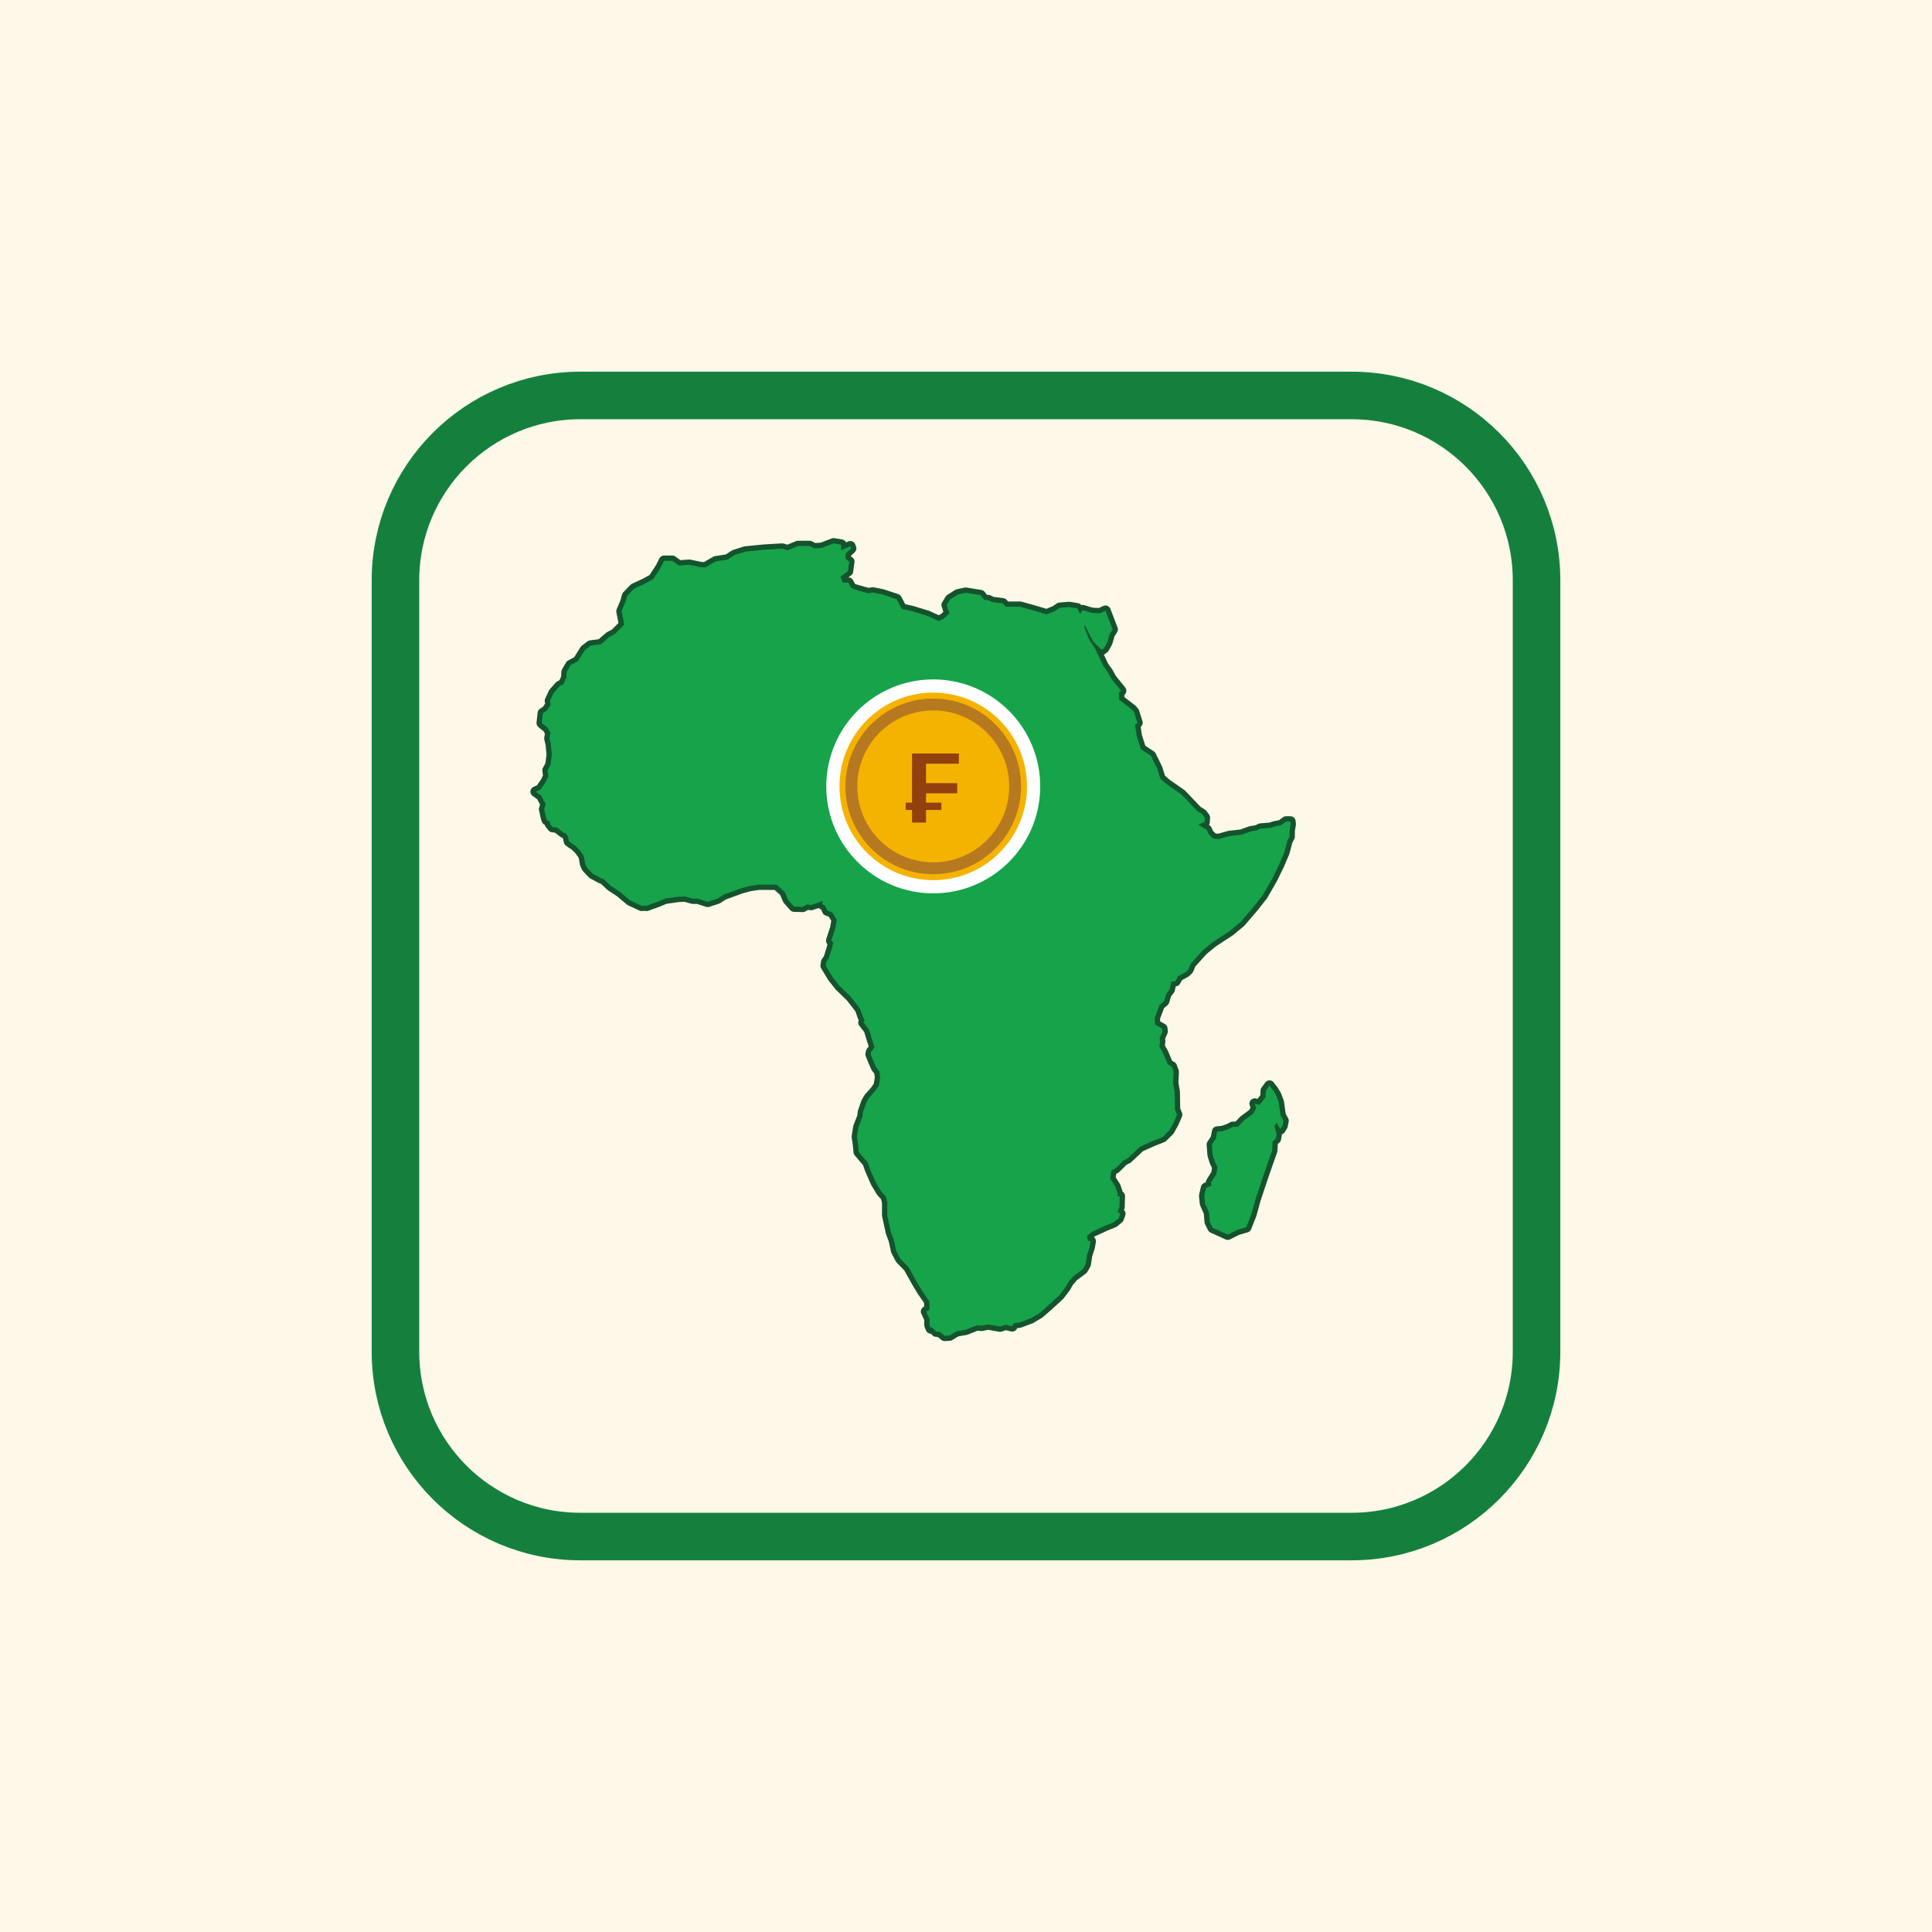
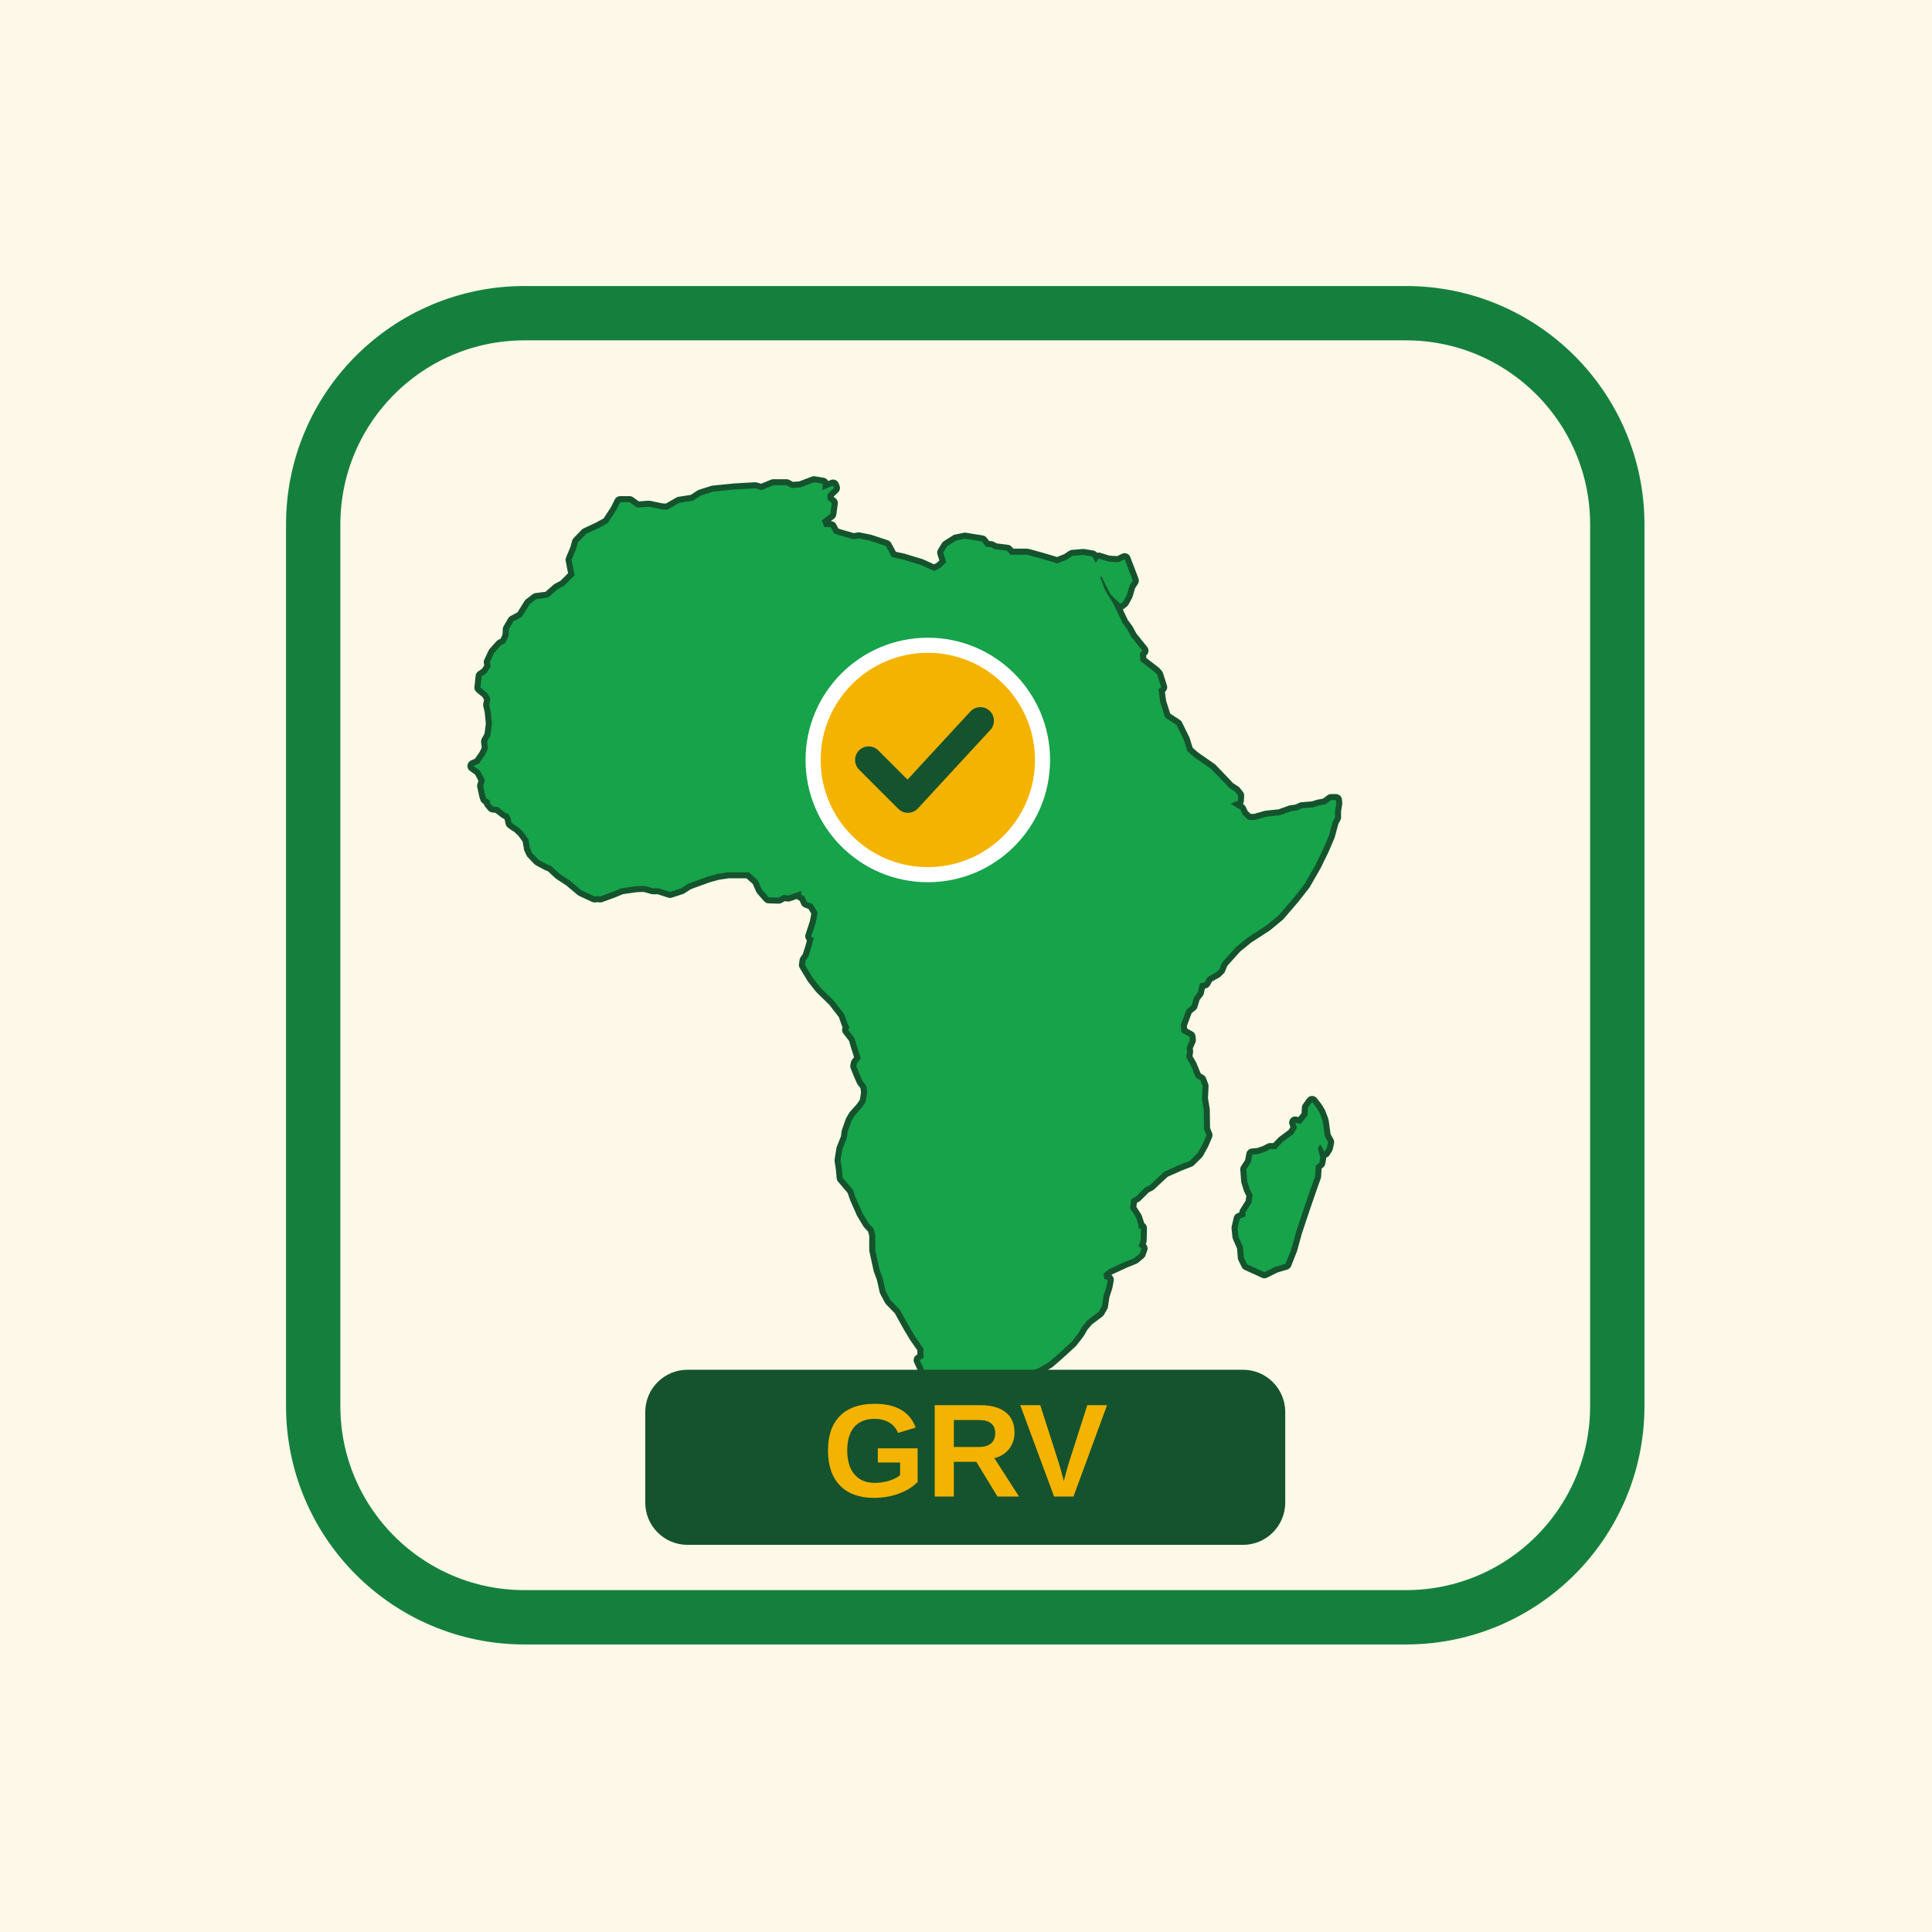
<svg xmlns="http://www.w3.org/2000/svg" viewBox="0 0 512 512">
  <rect width="512" height="512" fill="#fdf8e7" />
-   <g transform="translate(76.8 76.8) scale(.7)">
-     <rect width="512" height="512" fill="#fdf8e7" />
+   <g transform="translate(51,51) scale(0.8)">
    <rect x="40" y="40" width="432" height="432" rx="70" fill="none" stroke="#15803d" stroke-width="18" />
    <path d="M307.3,255.2 L308.0,255.7 L323.1,264.1 L323.3,266.5 L329.3,270.7 L327.4,275.8 L327.6,278.2 L330.3,279.7 L330.4,280.8 L329.3,283.3 L329.5,284.5 L329.2,286.5 L330.7,289.1 L332.4,293.2 L333.9,294.1 L333.9,294.1 L330.6,296.6 L326.1,298.2 L323.6,298.1 L322.1,299.4 L319.2,299.5 L318.1,300.0 L313.1,298.8 L310.0,299.1 L308.9,293.5 L307.4,291.6 L306.6,290.4 L302.5,289.6 L300.2,288.4 L297.5,287.7 L295.9,287.0 L294.1,285.9 L294.1,285.9 L291.9,280.7 L289.5,278.4 L288.6,276.0 L289.1,273.8 L288.3,270.0 L290.0,269.8 L291.5,268.3 L293.2,266.1 L294.2,265.2 L294.1,263.9 L293.3,262.9 L293.0,261.3 L293.0,261.3 L294.2,260.8 L294.5,258.3 L292.8,256.0 L294.3,255.5 L298.8,255.5 L307.3,255.2ZM130.3,136.3 L130.3,136.6 L130.3,137.4 L130.2,143.7 L116.6,143.5 L116.7,154.1 L112.8,154.5 L111.8,156.6 L112.6,162.6 L96.3,162.6 L95.4,164.0 L95.6,162.2 L95.7,162.2 L105.0,161.9 L105.5,160.4 L107.2,158.5 L108.6,152.8 L114.4,148.3 L116.3,143.1 L117.6,142.7 L119.0,139.5 L122.5,139.1 L124.0,139.6 L125.9,139.6 L127.2,138.7 L129.8,138.5 L129.7,136.3 L130.3,136.3ZM288.3,270.0 L289.1,273.8 L288.6,276.0 L289.5,278.4 L291.9,280.7 L294.1,285.9 L294.1,285.9 L292.5,285.5 L286.9,286.2 L285.8,286.7 L284.6,289.4 L285.5,291.2 L284.8,296.1 L284.3,300.3 L285.4,301.0 L288.3,302.6 L289.5,301.9 L289.8,306.4 L286.6,306.3 L284.9,304.0 L283.4,302.3 L280.2,301.7 L279.3,299.5 L276.7,300.8 L273.4,300.2 L272.0,298.4 L269.4,298.0 L267.4,298.1 L267.2,296.8 L265.8,296.7 L263.9,296.4 L261.3,297.1 L259.5,297.0 L258.5,297.3 L258.7,292.4 L257.3,290.8 L257.0,288.3 L257.6,285.8 L256.8,284.2 L256.7,281.6 L251.6,281.6 L252.0,280.1 L249.9,280.1 L249.6,280.8 L247.1,281.0 L246.0,283.4 L245.4,284.5 L243.1,283.9 L241.7,284.5 L239.0,284.8 L237.4,282.6 L236.4,281.3 L235.2,278.8 L234.2,275.7 L222.0,275.6 L220.5,276.1 L219.3,276.1 L217.6,276.6 L217.0,275.3 L218.1,274.9 L218.2,273.1 L218.9,272.0 L220.4,271.1 L221.5,271.6 L222.9,270.0 L225.2,270.0 L225.4,271.2 L227.0,271.9 L229.4,269.3 L231.8,267.3 L232.9,266.0 L232.8,262.5 L234.6,258.5 L236.5,256.4 L239.2,254.4 L239.7,253.0 L239.8,251.5 L240.5,250.1 L240.2,247.7 L240.8,244.0 L241.6,241.4 L242.8,239.2 L243.1,236.7 L243.4,233.8 L245.1,231.7 L247.3,230.3 L250.7,231.8 L253.3,233.3 L256.4,233.7 L259.5,234.5 L260.7,232.0 L261.3,231.7 L263.2,232.1 L267.8,230.0 L269.5,230.9 L270.8,230.8 L271.4,229.8 L273.0,229.4 L276.1,229.8 L278.8,229.9 L280.1,229.5 L282.7,232.9 L284.5,233.4 L285.6,232.7 L287.6,233.0 L289.9,232.1 L290.9,233.9 L294.5,236.7 L294.5,236.7 L294.3,241.5 L295.9,242.1 L294.6,243.6 L293.0,244.7 L291.4,246.8 L290.5,248.8 L290.3,252.1 L289.3,253.7 L289.3,256.8 L288.1,258.0 L288.0,260.5 L287.4,260.8 L287.0,263.1 L288.1,265.0 L288.3,270.0ZM339.2,258.3 L336.8,254.8 L336.7,239.7 L340.3,235.0 L341.5,233.7 L344.1,233.6 L347.8,230.7 L353.3,230.5 L365.0,218.0 L367.9,214.5 L369.8,212.0 L369.8,209.8 L369.8,205.6 L369.8,203.9 L369.8,203.8 L369.8,203.8 L371.2,203.7 L373.1,203.1 L375.3,202.7 L377.2,201.3 L378.8,201.3 L378.9,202.4 L378.5,204.8 L378.5,207.0 L377.7,208.5 L376.5,213.0 L374.5,217.7 L371.9,223.0 L368.4,229.1 L364.8,233.7 L359.9,239.4 L355.8,242.8 L349.5,246.9 L345.7,250.0 L341.1,255.1 L340.2,257.3 L339.2,258.3ZM329.3,270.7 L323.3,266.5 L323.1,264.1 L308.0,255.7 L307.3,255.2 L307.2,250.8 L308.4,249.1 L310.5,246.4 L312.0,243.3 L310.2,238.6 L309.7,236.5 L307.7,233.6 L310.3,231.1 L313.1,228.4 L315.2,229.1 L315.2,231.4 L316.7,232.8 L319.6,232.8 L324.8,236.3 L326.1,236.3 L327.1,236.2 L328.0,236.7 L330.8,237.0 L332.0,235.3 L335.8,233.6 L337.5,235.0 L340.3,235.0 L336.7,239.7 L336.8,254.8 L339.2,258.3 L336.3,259.9 L335.3,261.7 L333.7,262.0 L333.1,264.9 L331.8,266.6 L331.0,269.3 L329.3,270.7ZM268.5,217.1 L265.3,215.2 L263.9,214.0 L263.6,212.7 L264.3,211.0 L264.3,209.3 L261.9,206.7 L261.4,204.9 L261.4,203.9 L259.9,202.7 L259.9,200.3 L259.0,198.7 L257.5,198.9 L258.0,197.4 L259.0,195.7 L258.6,194.0 L259.9,192.7 L259.1,191.7 L260.2,189.1 L262.1,186.1 L265.6,186.4 L265.4,169.9 L265.5,168.1 L270.3,168.1 L270.3,159.8 L287.0,159.8 L303.1,159.8 L319.6,159.8 L320.9,163.9 L320.0,164.6 L320.6,168.9 L322.2,173.9 L323.7,174.9 L326.0,176.4 L323.9,178.8 L320.9,179.5 L319.5,180.8 L319.1,183.5 L317.3,189.6 L317.8,191.3 L317.1,194.9 L315.4,199.0 L312.9,201.0 L311.1,204.2 L310.7,205.9 L308.8,207.1 L307.5,211.4 L307.6,215.2 L307.5,211.9 L307.0,211.8 L307.0,209.8 L306.5,208.3 L304.4,206.7 L303.9,203.7 L304.4,200.6 L302.5,200.3 L302.2,201.3 L299.7,201.5 L300.7,202.7 L301.0,205.2 L298.8,207.5 L296.7,210.5 L294.5,210.9 L291.0,208.5 L289.5,209.3 L289.0,210.6 L286.9,211.3 L286.8,212.2 L282.6,212.2 L282.1,211.3 L279.1,211.2 L277.6,211.9 L276.4,211.6 L274.3,209.1 L273.6,208.0 L270.6,208.6 L269.4,210.5 L268.4,214.2 L266.9,215.0 L265.6,215.4 L268.5,217.1ZM265.4,169.9 L265.6,186.4 L262.1,186.1 L260.2,189.1 L259.1,191.7 L259.9,192.7 L258.6,194.0 L259.0,195.7 L258.0,197.4 L257.5,198.9 L259.0,198.7 L259.9,200.3 L259.9,202.7 L261.4,203.9 L261.4,204.9 L258.8,205.7 L256.7,207.3 L253.7,211.9 L249.7,213.8 L245.7,213.5 L244.6,213.9 L245.0,215.4 L242.8,216.8 L241.0,218.5 L235.8,220.0 L234.8,219.1 L234.1,219.0 L233.3,220.1 L229.9,220.4 L230.5,219.3 L229.2,216.4 L228.6,214.7 L226.8,214.0 L224.4,211.6 L225.3,209.6 L227.2,210.0 L228.3,209.7 L230.7,209.8 L228.4,206.0 L228.5,203.2 L228.3,200.5 L226.6,197.8 L227.0,195.8 L224.4,195.8 L224.4,193.1 L222.6,191.5 L224.4,186.1 L229.7,182.1 L230.0,176.7 L231.6,168.3 L232.5,166.5 L230.7,165.1 L230.7,163.8 L229.1,162.7 L228.1,156.2 L232.3,153.9 L248.9,161.9 L265.4,169.9ZM234.3,370.1 L236.3,368.0 L237.9,369.1 L238.6,370.9 L240.5,371.2 L243.1,372.0 L245.3,371.7 L249.1,369.6 L249.1,354.2 L250.2,354.8 L252.6,358.8 L252.3,361.3 L253.2,362.8 L256.2,362.4 L258.2,360.5 L260.2,359.3 L261.2,357.3 L263.3,356.3 L265.0,356.8 L267.0,358.0 L270.4,358.2 L273.0,357.2 L273.5,355.9 L274.2,353.9 L276.5,353.6 L277.7,352.0 L279.1,349.3 L282.8,346.2 L288.7,343.1 L290.4,343.1 L292.4,343.8 L293.8,343.3 L296.0,343.8 L298.0,349.6 L299.1,352.6 L298.3,357.2 L298.7,358.7 L296.6,357.9 L295.4,358.2 L295.0,359.4 L293.9,361.0 L293.9,362.4 L296.4,364.7 L298.8,364.2 L299.7,362.4 L302.8,362.4 L301.8,365.5 L301.3,368.9 L300.2,370.8 L297.4,372.9 L296.6,373.5 L294.8,375.6 L293.6,377.7 L291.3,380.7 L286.6,385.0 L283.7,387.5 L280.5,389.4 L276.2,391.0 L274.1,391.2 L273.5,392.4 L271.0,391.8 L268.9,392.5 L264.4,391.7 L261.9,392.2 L260.2,392.0 L255.9,393.7 L252.4,394.3 L249.8,395.9 L247.9,396.0 L246.1,394.5 L244.7,394.4 L242.9,392.6 L242.7,393.2 L242.2,392.0 L242.2,389.6 L240.9,386.8 L242.2,386.1 L242.1,382.9 L239.4,379.0 L237.3,375.5 L237.3,375.5 L234.3,370.1ZM286.8,371.6 L288.3,372.9 L287.0,374.9 L286.3,376.3 L284.0,376.9 L283.2,378.2 L281.7,378.6 L278.6,375.5 L280.8,372.8 L283.1,371.2 L285.0,370.3 L286.8,371.6ZM296.0,343.8 L293.8,343.3 L292.4,343.8 L290.4,343.1 L288.7,343.1 L286.1,341.2 L282.8,340.6 L281.6,337.9 L281.6,336.5 L279.8,336.0 L275.1,331.5 L273.8,329.1 L273.0,328.3 L271.4,325.0 L276.0,325.4 L277.4,325.9 L278.8,325.8 L281.1,323.1 L284.7,319.7 L286.2,319.4 L286.7,317.9 L289.1,316.3 L292.2,315.7 L292.5,317.3 L295.9,317.2 L297.9,318.1 L298.8,319.1 L300.7,319.4 L302.9,320.7 L302.9,326.0 L302.1,328.9 L301.9,332.0 L302.6,333.2 L302.1,335.7 L301.5,336.0 L300.4,339.0 L296.0,343.8ZM288.7,343.1 L282.8,346.2 L279.1,349.3 L277.7,352.0 L276.5,353.6 L274.2,353.9 L273.5,355.9 L273.0,357.2 L270.4,358.2 L267.0,358.0 L265.0,356.8 L263.3,356.3 L261.2,357.3 L260.2,359.3 L258.2,360.5 L256.2,362.4 L253.2,362.8 L252.3,361.3 L252.6,358.8 L250.2,354.8 L249.1,354.2 L249.1,342.1 L253.2,341.9 L253.3,327.1 L256.4,327.0 L262.8,325.5 L264.4,327.3 L267.0,325.6 L268.3,325.6 L270.6,324.7 L271.4,325.0 L273.0,328.3 L273.8,329.1 L275.1,331.5 L279.8,336.0 L281.6,336.5 L281.6,337.9 L282.8,340.6 L286.1,341.2 L288.7,343.1ZM249.1,354.2 L249.1,369.6 L245.3,371.7 L243.1,372.0 L240.5,371.2 L238.6,370.9 L237.9,369.1 L236.3,368.0 L234.3,370.1 L231.2,366.9 L229.6,363.9 L228.7,359.8 L227.6,356.8 L226.2,350.4 L226.2,345.4 L225.6,343.2 L224.0,341.5 L221.9,338.0 L219.7,333.0 L218.8,330.4 L215.4,326.4 L215.1,323.2 L217.1,322.4 L219.6,321.7 L222.3,321.8 L224.8,323.7 L225.4,323.4 L242.3,323.2 L245.2,325.2 L255.2,325.8 L262.9,324.1 L266.3,323.2 L269.0,323.4 L270.6,324.3 L270.6,324.7 L268.3,325.6 L267.0,325.6 L264.4,327.3 L262.8,325.5 L256.4,327.0 L253.3,327.1 L253.2,341.9 L249.1,342.1 L249.1,354.2ZM96.9,194.7 L95.2,191.5 L93.1,190.0 L94.9,189.2 L96.9,186.3 L97.9,184.2 L99.3,182.9 L101.4,183.2 L103.4,182.3 L105.8,182.3 L107.7,183.5 L110.5,184.6 L113.0,187.6 L115.8,190.5 L116.0,193.1 L116.8,195.5 L118.3,196.6 L118.7,198.2 L118.5,199.5 L117.9,199.8 L115.6,199.4 L115.3,199.9 L114.4,200.0 L111.4,199.0 L109.4,198.9 L101.7,198.8 L100.6,199.2 L99.2,199.1 L97.0,199.8 L96.3,196.6 L100.1,196.7 L101.1,196.1 L101.9,196.1 L103.4,195.1 L105.2,196.0 L107.0,196.1 L108.8,195.1 L108.0,193.9 L106.6,194.6 L105.3,194.6 L103.7,193.6 L102.3,193.6 L101.4,194.6 L96.9,194.7ZM118.5,199.5 L118.7,198.2 L118.3,196.6 L116.8,195.5 L116.0,193.1 L115.8,190.5 L117.2,189.7 L117.9,187.3 L119.2,187.2 L122.1,188.4 L124.4,187.5 L126.0,187.8 L126.7,186.9 L143.3,186.8 L144.3,183.9 L143.5,183.4 L141.5,165.5 L139.5,147.5 L145.9,147.4 L159.9,156.5 L173.9,165.6 L174.9,167.5 L177.5,168.7 L179.4,169.4 L179.5,172.0 L184.1,171.6 L184.1,181.2 L181.8,184.0 L181.5,186.5 L177.8,187.2 L172.1,187.6 L170.6,189.0 L167.9,189.2 L165.2,189.2 L164.2,188.4 L161.9,189.0 L158.0,190.7 L157.2,192.0 L154.0,193.9 L153.5,195.0 L151.7,195.8 L149.7,195.3 L148.6,196.3 L148.0,199.1 L144.7,202.6 L144.7,204.0 L143.6,205.7 L143.9,208.2 L142.2,208.8 L141.2,209.3 L140.6,207.5 L139.4,208.0 L138.6,207.9 L137.9,209.1 L134.7,209.1 L133.5,208.5 L133.0,208.8 L131.7,207.6 L131.9,206.4 L131.4,205.9 L130.5,206.3 L130.7,205.0 L131.5,203.9 L129.8,202.2 L129.3,201.0 L128.4,200.1 L127.6,200.0 L126.6,200.6 L125.2,201.1 L124.1,202.0 L122.3,201.7 L121.2,200.6 L120.5,200.5 L119.4,201.1 L118.7,201.1 L118.5,199.5ZM95.4,164.0 L96.3,162.6 L112.6,162.6 L111.8,156.6 L112.8,154.5 L116.7,154.1 L116.6,143.5 L130.2,143.7 L130.3,137.4 L145.9,147.4 L139.5,147.5 L141.5,165.5 L143.5,183.4 L144.3,183.9 L143.3,186.8 L126.7,186.9 L126.0,187.8 L124.4,187.5 L122.1,188.4 L119.2,187.2 L117.9,187.3 L117.2,189.7 L115.8,190.5 L113.0,187.6 L110.5,184.6 L107.7,183.5 L105.8,182.3 L103.4,182.3 L101.4,183.2 L99.3,182.9 L97.9,184.2 L97.6,181.9 L98.7,179.9 L99.2,176.0 L98.8,171.9 L98.3,169.8 L98.7,167.7 L97.6,165.8 L95.4,164.0ZM177.5,225.2 L174.1,225.7 L173.1,222.9 L173.3,213.3 L172.4,212.5 L172.3,210.4 L170.8,209.0 L169.6,207.7 L170.1,205.5 L171.5,205.1 L172.4,203.3 L174.4,202.9 L175.3,201.6 L176.7,200.4 L178.2,200.4 L181.4,202.8 L181.2,204.2 L182.1,206.6 L181.3,208.3 L181.8,209.4 L179.7,212.0 L178.5,213.3 L177.7,215.9 L177.8,218.5 L177.5,225.2ZM228.1,156.2 L229.1,162.7 L230.7,163.8 L230.7,165.1 L232.5,166.5 L231.6,168.3 L230.0,176.7 L229.7,182.1 L224.4,186.1 L222.6,191.5 L224.4,193.1 L224.4,195.8 L227.0,195.8 L226.6,197.8 L225.4,198.0 L225.3,199.4 L224.5,199.5 L221.7,194.9 L220.7,194.7 L217.5,197.1 L214.3,195.9 L212.0,195.6 L210.8,196.2 L208.4,196.1 L205.9,197.8 L203.8,197.9 L198.8,195.8 L196.8,196.8 L194.7,196.7 L193.1,195.2 L189.0,193.6 L184.5,194.1 L183.4,195.0 L182.8,197.4 L181.7,199.1 L181.4,202.8 L178.2,200.4 L176.7,200.4 L175.3,201.6 L175.4,198.8 L170.6,197.8 L170.5,195.8 L168.1,193.1 L167.6,191.2 L167.9,189.2 L170.6,189.0 L172.1,187.6 L177.8,187.2 L181.5,186.5 L181.8,184.0 L184.1,181.2 L184.1,171.6 L190.0,169.8 L202.0,161.6 L216.2,153.7 L222.8,155.5 L225.1,157.8 L228.1,156.2ZM177.5,225.2 L177.8,218.5 L177.7,215.9 L178.5,213.3 L179.7,212.0 L181.8,209.4 L181.3,208.3 L182.1,206.6 L181.2,204.2 L181.4,202.8 L181.7,199.1 L182.8,197.4 L183.4,195.0 L184.5,194.1 L189.0,193.6 L193.1,195.2 L194.7,196.7 L196.8,196.8 L198.8,195.8 L203.8,197.9 L205.9,197.8 L208.4,196.1 L210.8,196.2 L212.0,195.6 L214.3,195.9 L217.5,197.1 L220.7,194.7 L221.7,194.9 L224.5,199.5 L225.3,199.4 L226.9,201.0 L226.5,201.8 L226.3,203.2 L222.8,206.4 L221.7,209.0 L221.1,211.2 L220.2,212.1 L219.4,215.0 L217.1,216.7 L216.5,218.8 L215.6,220.5 L215.2,222.2 L212.3,223.6 L210.0,221.9 L208.4,222.0 L205.9,224.4 L204.7,224.5 L202.8,228.5 L201.7,231.4 L197.4,232.9 L195.8,232.7 L194.2,233.6 L190.9,233.5 L188.6,230.9 L187.3,227.9 L184.3,225.2 L181.2,225.2 L177.5,225.2ZM226.6,197.8 L228.3,200.5 L228.5,203.2 L228.4,206.0 L230.7,209.8 L228.3,209.7 L227.2,210.0 L225.3,209.6 L224.4,211.6 L226.8,214.0 L228.6,214.7 L229.2,216.4 L230.5,219.3 L229.9,220.4 L227.8,224.6 L226.8,225.4 L226.5,228.6 L226.9,230.3 L226.5,231.6 L228.5,233.8 L228.9,235.3 L230.4,237.4 L232.3,238.7 L232.5,240.6 L232.9,241.8 L232.6,244.1 L229.3,243.1 L226.0,242.0 L220.7,241.8 L220.2,241.6 L217.7,242.1 L215.2,241.6 L213.2,241.9 L206.5,241.8 L207.1,238.5 L205.4,235.7 L203.5,235.0 L202.7,233.2 L201.6,232.6 L201.7,231.4 L202.8,228.5 L204.7,224.5 L205.9,224.4 L208.4,222.0 L210.0,221.9 L212.3,223.6 L215.2,222.2 L215.6,220.5 L216.5,218.8 L217.1,216.7 L219.4,215.0 L220.2,212.1 L221.1,211.2 L221.7,209.0 L222.8,206.4 L226.3,203.2 L226.5,201.8 L226.9,201.0 L225.3,199.4 L225.4,198.0 L226.6,197.8ZM170.1,205.5 L169.6,207.7 L170.8,209.0 L172.3,210.4 L172.4,212.5 L173.3,213.3 L173.1,222.9 L174.1,225.7 L170.8,226.6 L169.8,225.2 L168.7,222.5 L168.4,220.5 L169.3,216.7 L168.3,215.2 L167.9,211.9 L167.9,208.9 L166.1,206.8 L166.5,205.5 L170.1,205.5ZM166.5,205.5 L166.1,206.8 L167.9,208.9 L167.9,211.9 L168.3,215.2 L169.3,216.7 L168.4,220.5 L168.7,222.5 L169.8,225.2 L170.8,226.6 L164.2,229.0 L161.9,230.5 L158.2,231.7 L154.5,230.5 L154.7,228.9 L152.9,225.3 L154.0,220.6 L155.7,217.1 L154.6,211.2 L154.0,208.0 L154.1,205.7 L161.4,205.5 L163.2,205.8 L164.5,205.1 L166.5,205.5ZM133.0,208.8 L133.5,208.5 L134.7,209.1 L137.9,209.1 L138.6,207.9 L139.4,208.0 L140.6,207.5 L141.2,209.3 L142.2,208.8 L143.9,208.2 L145.8,209.1 L146.5,210.4 L148.4,211.3 L149.8,210.3 L151.8,210.1 L154.6,211.2 L155.7,217.1 L154.0,220.6 L152.9,225.3 L154.7,228.9 L154.5,230.5 L152.6,230.5 L149.7,229.7 L147.0,229.8 L142.1,230.5 L139.2,231.7 L135.1,233.2 L134.3,233.1 L134.6,229.7 L135.0,229.2 L134.9,227.5 L133.1,225.8 L131.8,225.5 L130.6,224.4 L131.5,222.5 L131.1,220.5 L131.3,219.3 L131.9,219.3 L132.2,217.5 L131.9,216.7 L132.3,216.1 L133.8,215.6 L132.8,212.3 L131.8,210.6 L132.1,209.2 L133.0,208.8ZM109.4,198.9 L111.4,199.0 L114.4,200.0 L115.3,199.9 L115.6,199.4 L117.9,199.8 L118.5,199.5 L118.7,201.1 L119.4,201.1 L120.5,200.5 L121.2,200.6 L122.3,201.7 L124.1,202.0 L125.2,201.1 L126.6,200.6 L127.6,200.0 L128.4,200.1 L129.3,201.0 L129.8,202.2 L131.5,203.9 L130.7,205.0 L130.5,206.3 L131.4,205.9 L131.9,206.4 L131.7,207.6 L133.0,208.8 L132.1,209.2 L131.8,210.6 L132.8,212.3 L133.8,215.6 L132.3,216.1 L131.9,216.7 L132.2,217.5 L131.9,219.3 L131.3,219.3 L130.1,219.2 L129.2,220.9 L128.1,220.9 L127.3,220.0 L127.5,218.3 L125.8,215.8 L124.7,216.2 L123.8,216.3 L122.7,216.6 L122.7,215.0 L122.1,213.9 L122.2,212.7 L121.3,211.0 L120.1,209.5 L116.8,209.5 L115.8,210.3 L114.7,210.4 L114.0,211.3 L113.5,212.4 L111.3,214.3 L109.5,211.8 L107.8,210.2 L106.8,209.6 L105.7,208.8 L105.3,207.0 L104.7,206.0 L103.5,205.4 L105.3,203.3 L106.6,203.4 L107.7,202.7 L108.6,202.7 L109.2,202.2 L108.9,200.8 L109.3,200.3 L109.4,198.9ZM97.0,199.8 L99.2,199.1 L100.6,199.2 L101.7,198.8 L109.4,198.9 L109.3,200.3 L108.9,200.8 L109.2,202.2 L108.6,202.7 L107.7,202.7 L106.6,203.4 L105.3,203.3 L103.5,205.4 L101.2,203.6 L99.5,203.4 L98.5,202.2 L98.6,201.5 L97.3,200.7 L97.0,199.8ZM131.3,219.3 L131.1,220.5 L131.5,222.5 L130.6,224.4 L131.8,225.5 L133.1,225.8 L134.9,227.5 L135.0,229.2 L134.6,229.7 L134.3,233.1 L133.2,233.2 L128.9,231.2 L125.1,228.0 L121.6,225.7 L118.8,223.1 L119.8,221.7 L120.0,220.5 L121.9,218.3 L123.8,216.3 L124.7,216.2 L125.8,215.8 L127.5,218.3 L127.3,220.0 L128.1,220.9 L129.2,220.9 L130.1,219.2 L131.3,219.3ZM111.3,214.3 L113.5,212.4 L114.0,211.3 L114.7,210.4 L115.8,210.3 L116.8,209.5 L120.1,209.5 L121.3,211.0 L122.2,212.7 L122.1,213.9 L122.7,215.0 L122.7,216.6 L123.8,216.3 L121.9,218.3 L120.0,220.5 L119.8,221.7 L118.8,223.1 L117.7,222.7 L114.7,221.1 L112.5,218.8 L111.8,217.3 L111.3,214.3ZM143.9,208.2 L143.6,205.7 L144.7,204.0 L144.7,202.6 L148.0,199.1 L148.6,196.3 L149.7,195.3 L151.7,195.8 L153.5,195.0 L154.0,193.9 L157.2,192.0 L158.0,190.7 L161.9,189.0 L164.2,188.4 L165.2,189.2 L167.9,189.2 L167.6,191.2 L168.1,193.1 L170.5,195.8 L170.6,197.8 L175.4,198.8 L175.3,201.6 L174.4,202.9 L172.4,203.3 L171.5,205.1 L170.1,205.5 L166.5,205.5 L164.5,205.1 L163.2,205.8 L161.4,205.5 L154.1,205.7 L154.0,208.0 L154.6,211.2 L151.8,210.1 L149.8,210.3 L148.4,211.3 L146.5,210.4 L145.8,209.1 L143.9,208.2ZM280.1,229.5 L278.8,229.9 L276.1,229.8 L273.0,229.4 L271.4,229.8 L270.8,230.8 L269.5,230.9 L267.8,230.0 L263.2,232.1 L261.3,231.7 L260.7,232.0 L259.5,234.5 L256.4,233.7 L253.3,233.3 L250.7,231.8 L247.3,230.3 L245.1,231.7 L243.4,233.8 L243.1,236.7 L240.4,236.5 L237.6,235.8 L235.1,238.0 L232.9,241.8 L232.5,240.6 L232.3,238.7 L230.4,237.4 L228.9,235.3 L228.5,233.8 L226.5,231.6 L226.9,230.3 L226.5,228.6 L226.8,225.4 L227.8,224.6 L229.9,220.4 L233.3,220.1 L234.1,219.0 L234.8,219.1 L235.8,220.0 L241.0,218.5 L242.8,216.8 L245.0,215.4 L244.6,213.9 L245.7,213.5 L249.7,213.8 L253.7,211.9 L256.7,207.3 L258.8,205.7 L261.4,204.9 L261.9,206.7 L264.3,209.3 L264.3,211.0 L263.6,212.7 L263.9,214.0 L265.3,215.2 L268.5,217.1 L270.8,218.7 L270.8,220.1 L273.6,222.2 L275.3,224.0 L276.4,226.5 L279.5,228.2 L280.1,229.5ZM243.1,236.7 L242.8,239.2 L241.6,241.4 L240.8,244.0 L240.2,247.7 L240.5,250.1 L239.8,251.5 L239.7,253.0 L239.2,254.4 L236.5,256.4 L234.6,258.5 L232.8,262.5 L232.9,266.0 L231.8,267.3 L229.4,269.3 L227.0,271.9 L225.4,271.2 L225.2,270.0 L222.9,270.0 L221.5,271.6 L220.4,271.1 L218.8,269.7 L217.6,270.4 L215.9,272.2 L212.5,267.8 L215.6,265.5 L214.1,262.8 L215.5,261.7 L218.3,261.2 L218.6,259.4 L220.8,261.4 L224.5,261.5 L225.8,259.6 L226.3,256.8 L225.9,253.6 L223.9,251.1 L225.7,246.3 L224.7,245.5 L221.6,245.8 L220.4,243.6 L220.7,241.8 L226.0,242.0 L229.3,243.1 L232.6,244.1 L232.9,241.8 L235.1,238.0 L237.6,235.8 L240.4,236.5 L243.1,236.7ZM213.2,241.9 L215.2,241.6 L217.7,242.1 L220.2,241.6 L220.7,241.8 L220.4,243.6 L221.6,245.8 L224.7,245.5 L225.7,246.3 L223.9,251.1 L225.9,253.6 L226.3,256.8 L225.8,259.6 L224.5,261.5 L220.8,261.4 L218.6,259.4 L218.3,261.2 L215.5,261.7 L214.1,262.8 L215.6,265.5 L212.5,267.8 L208.2,263.6 L205.5,260.2 L202.9,255.9 L203.1,254.5 L204.0,253.2 L205.0,250.1 L205.8,247.1 L207.2,246.8 L213.3,246.9 L213.2,241.9ZM206.5,241.8 L213.2,241.9 L213.3,246.9 L207.2,246.8 L205.8,247.1 L205.0,246.4 L206.5,241.8ZM294.1,285.9 L295.9,287.0 L297.5,287.7 L300.2,288.4 L302.5,289.6 L304.5,291.5 L305.6,295.0 L304.8,296.1 L304.0,299.5 L304.8,303.0 L303.5,304.4 L302.2,308.3 L304.4,309.3 L291.8,312.8 L292.2,315.7 L289.1,316.3 L286.7,317.9 L286.2,319.4 L284.7,319.7 L281.1,323.1 L278.8,325.8 L277.4,325.9 L276.0,325.4 L271.4,325.0 L270.6,324.7 L270.6,324.3 L269.0,323.4 L266.3,323.2 L262.9,324.1 L260.1,321.5 L257.3,318.1 L257.5,304.9 L266.2,304.9 L265.8,303.5 L266.5,301.9 L265.7,300.0 L266.2,298.0 L265.8,296.7 L267.2,296.8 L267.4,298.1 L269.4,298.0 L272.0,298.4 L273.4,300.2 L276.7,300.8 L279.3,299.5 L280.2,301.7 L283.4,302.3 L284.9,304.0 L286.6,306.3 L289.8,306.4 L289.5,301.9 L288.3,302.6 L285.4,301.0 L284.3,300.3 L284.8,296.1 L285.5,291.2 L284.6,289.4 L285.8,286.7 L286.9,286.2 L292.5,285.5 L294.1,285.9ZM302.5,289.6 L306.6,290.4 L307.4,291.6 L308.9,293.5 L310.0,299.1 L308.9,302.3 L310.0,307.7 L311.5,307.7 L313.0,309.0 L314.7,312.0 L315.1,317.3 L313.3,318.2 L312.0,321.1 L309.3,318.5 L309.0,315.6 L309.8,313.7 L309.6,312.0 L308.0,311.0 L306.8,311.3 L304.4,309.3 L302.2,308.3 L303.5,304.4 L304.8,303.0 L304.0,299.5 L304.8,296.1 L305.6,295.0 L304.5,291.5 L302.5,289.6ZM310.0,299.1 L313.1,298.8 L318.1,300.0 L319.2,299.5 L322.1,299.4 L323.6,298.1 L326.1,298.2 L330.6,296.6 L333.9,294.1 L333.9,294.1 L333.9,294.1 L334.6,296.0 L334.4,300.2 L335.0,303.8 L335.1,310.3 L335.9,312.3 L334.6,315.3 L333.0,318.2 L330.4,320.8 L326.6,322.3 L321.9,324.4 L317.2,328.8 L315.6,329.6 L312.7,332.5 L311.0,333.5 L310.6,336.5 L312.6,339.6 L313.4,342.1 L313.4,343.3 L314.2,343.1 L314.1,347.2 L313.4,349.1 L314.4,349.8 L313.8,351.5 L312.0,353.0 L308.6,354.4 L303.6,356.7 L301.8,358.2 L302.1,360.0 L303.2,360.2 L302.8,362.4 L299.7,362.4 L299.3,360.6 L298.7,358.7 L298.3,357.2 L299.1,352.6 L298.0,349.6 L296.0,343.8 L300.4,339.0 L301.5,336.0 L302.1,335.7 L302.6,333.2 L301.9,332.0 L302.1,328.9 L302.9,326.0 L302.9,320.7 L300.7,319.4 L298.8,319.1 L297.9,318.1 L295.9,317.2 L292.5,317.3 L292.2,315.7 L291.8,312.8 L304.4,309.3 L306.8,311.3 L308.0,311.0 L309.6,312.0 L309.8,313.7 L309.0,315.6 L309.3,318.5 L312.0,321.1 L313.3,318.2 L315.1,317.3 L314.7,312.0 L313.0,309.0 L311.5,307.7 L310.0,307.7 L308.9,302.3 L310.0,299.1ZM299.7,362.4 L298.8,364.2 L296.4,364.7 L293.9,362.4 L293.9,361.0 L295.0,359.4 L295.4,358.2 L296.6,357.9 L298.7,358.7 L299.3,360.6 L299.7,362.4ZM220.4,271.1 L218.9,272.0 L218.2,273.1 L218.1,274.9 L217.0,275.3 L215.9,272.2 L217.6,270.4 L218.8,269.7 L220.4,271.1ZM217.6,276.6 L219.3,276.1 L220.5,276.1 L222.0,275.6 L234.2,275.7 L235.2,278.8 L236.4,281.3 L237.4,282.6 L239.0,284.8 L241.7,284.5 L243.1,283.9 L245.4,284.5 L246.0,283.4 L247.1,281.0 L249.6,280.8 L249.9,280.1 L252.0,280.1 L251.6,281.6 L256.7,281.6 L256.8,284.2 L257.6,285.8 L257.0,288.3 L257.3,290.8 L258.7,292.4 L258.5,297.3 L259.5,297.0 L261.3,297.1 L263.9,296.4 L265.8,296.7 L266.2,298.0 L265.7,300.0 L266.5,301.9 L265.8,303.5 L266.2,304.9 L257.5,304.9 L257.3,318.1 L260.1,321.5 L262.9,324.1 L255.2,325.8 L245.2,325.2 L242.3,323.2 L225.4,323.4 L224.8,323.7 L222.3,321.8 L219.6,321.7 L217.1,322.4 L215.1,323.2 L214.7,320.6 L215.3,316.9 L216.8,313.1 L217.0,311.3 L218.3,307.6 L219.3,305.9 L221.7,303.2 L223.0,301.3 L223.5,298.2 L223.2,295.9 L222.0,294.4 L220.9,291.9 L219.9,289.4 L220.1,288.5 L221.4,286.9 L220.1,282.8 L219.3,280.1 L217.2,277.4 L217.6,276.6ZM293.0,261.3 L293.3,262.9 L294.1,263.9 L294.2,265.2 L293.2,266.1 L291.5,268.3 L290.0,269.8 L288.3,270.0 L288.1,265.0 L287.0,263.1 L289.5,263.4 L290.8,261.0 L293.0,261.3ZM372.3,303.1 L373.4,304.9 L374.4,307.6 L375.1,312.6 L376.2,314.6 L375.8,316.5 L375.0,317.8 L373.6,315.3 L372.8,316.6 L373.6,319.6 L373.3,321.4 L372.1,322.4 L371.9,325.9 L370.2,330.7 L368.2,336.5 L365.6,344.3 L364.0,350.1 L362.1,354.9 L358.7,355.9 L355.1,357.7 L352.7,356.6 L349.4,355.1 L348.3,352.9 L348.0,349.3 L346.5,345.9 L346.2,343.0 L346.9,340.0 L348.8,339.2 L348.8,337.9 L350.8,334.7 L351.2,332.1 L350.2,330.1 L349.4,327.5 L349.1,323.6 L350.6,321.3 L351.1,318.7 L353.2,318.5 L355.5,317.7 L357.0,316.9 L358.9,316.9 L361.2,314.5 L364.7,311.9 L365.9,309.8 L365.3,308.1 L367.1,308.6 L369.4,305.7 L369.5,303.2 L370.9,301.3 L372.3,303.1ZM96.9,194.7 L101.4,194.6 L102.3,193.6 L103.7,193.6 L105.3,194.6 L106.6,194.6 L108.0,193.9 L108.8,195.1 L107.0,196.1 L105.2,196.0 L103.4,195.1 L101.9,196.1 L101.1,196.1 L100.1,196.7 L96.3,196.6 L96.9,194.7ZM205.8,125.3 L204.0,117.8 L201.4,116.1 L201.4,115.1 L198.0,112.7 L197.6,109.5 L200.2,107.2 L201.2,103.8 L200.5,99.8 L201.4,97.7 L205.9,96.0 L208.8,96.5 L208.7,98.6 L212.2,97.1 L212.5,97.9 L210.4,99.9 L210.4,101.8 L211.8,102.9 L211.3,106.5 L208.5,108.6 L209.3,110.8 L211.5,110.9 L212.5,112.9 L214.1,113.5 L213.9,116.7 L211.8,117.9 L210.6,119.2 L207.7,120.8 L208.2,122.6 L207.8,124.3 L205.8,125.3ZM130.3,137.4 L130.3,136.6 L130.3,136.3 L130.3,131.4 L137.0,128.3 L141.2,127.7 L144.6,126.6 L146.2,124.5 L151.0,122.8 L151.2,119.7 L153.6,119.4 L155.5,117.8 L160.9,117.1 L161.7,115.5 L160.6,114.6 L159.1,110.3 L158.9,107.7 L157.3,105.1 L161.3,102.8 L165.8,102.1 L168.4,100.4 L172.5,99.1 L179.5,98.4 L186.4,98.0 L188.5,98.6 L192.4,97.0 L196.8,97.0 L198.5,97.9 L201.4,97.7 L200.5,99.8 L201.2,103.8 L200.2,107.2 L197.6,109.5 L198.0,112.7 L201.4,115.1 L201.4,116.1 L204.0,117.8 L205.8,125.3 L207.1,128.9 L207.3,130.9 L206.6,134.3 L206.9,136.2 L206.4,138.4 L206.7,141.1 L205.1,142.8 L207.6,145.8 L207.7,147.6 L209.2,149.9 L211.1,149.2 L214.4,151.1 L216.2,153.7 L202.0,161.6 L190.0,169.8 L184.1,171.6 L179.5,172.0 L179.4,169.4 L177.5,168.7 L174.9,167.5 L173.9,165.6 L159.9,156.5 L145.9,147.4 L130.3,137.4ZM317.8,191.3 L317.3,189.6 L319.1,183.5 L319.5,180.8 L320.9,179.5 L323.9,178.8 L326.0,176.4 L328.4,181.3 L329.6,185.1 L331.9,187.1 L337.5,191.0 L339.8,193.4 L342.1,195.8 L343.4,197.2 L345.4,198.5 L344.2,199.5 L342.4,199.1 L341.0,197.8 L339.3,195.3 L337.4,194.0 L336.4,192.6 L332.7,190.9 L329.9,190.9 L328.9,190.0 L326.4,191.0 L323.9,189.1 L322.6,192.2 L317.8,191.3ZM157.3,105.1 L158.9,107.7 L159.1,110.3 L160.6,114.6 L161.7,115.5 L160.9,117.1 L155.5,117.8 L153.6,119.4 L151.2,119.7 L151.0,122.8 L146.2,124.5 L144.6,126.6 L141.2,127.7 L137.0,128.3 L130.3,131.4 L130.3,136.3 L129.7,136.3 L129.8,138.5 L127.2,138.7 L125.9,139.6 L124.0,139.6 L122.5,139.1 L119.0,139.5 L117.6,142.7 L116.3,143.1 L114.4,148.3 L108.6,152.8 L107.2,158.5 L105.5,160.4 L105.0,161.9 L95.7,162.2 L95.6,162.2 L95.8,160.3 L97.4,159.2 L98.8,157.0 L98.5,155.6 L99.9,152.6 L102.2,150.0 L103.6,149.3 L104.7,146.9 L104.8,144.7 L106.3,142.1 L109.1,140.6 L111.7,136.4 L111.8,136.3 L113.9,134.7 L117.8,134.2 L121.0,131.4 L123.1,130.3 L126.6,126.8 L125.6,121.7 L127.1,118.1 L127.7,115.9 L130.4,113.1 L134.5,111.2 L137.6,109.5 L140.4,105.2 L141.7,102.6 L144.8,102.6 L147.3,104.4 L151.2,104.1 L155.5,105.0 L157.3,105.1ZM319.6,159.8 L303.1,159.8 L287.0,159.8 L270.3,159.8 L270.3,144.5 L270.3,129.7 L269.0,126.4 L270.1,123.8 L269.5,122.0 L271.0,120.0 L276.5,120.0 L280.5,121.1 L284.6,122.3 L286.5,122.9 L289.7,121.6 L291.5,120.4 L295.1,120.1 L298.1,120.6 L299.2,122.7 L300.2,121.3 L303.5,122.3 L306.7,122.5 L308.8,121.5 L308.8,121.5 L311.1,127.5 L311.5,128.6 L310.4,130.3 L309.5,133.4 L308.3,135.6 L307.4,136.3 L306.0,135.0 L304.1,133.1 L301.1,127.2 L300.7,127.5 L302.4,131.9 L305.0,136.1 L308.1,142.6 L309.7,144.8 L311.0,147.2 L314.7,151.8 L313.9,152.5 L314.0,155.2 L318.9,159.0 L319.6,159.8ZM270.3,159.8 L270.3,168.1 L265.5,168.1 L265.4,169.9 L248.9,161.9 L232.3,153.9 L228.1,156.2 L225.1,157.8 L222.8,155.5 L216.2,153.7 L214.4,151.1 L211.1,149.2 L209.2,149.9 L207.7,147.6 L207.6,145.8 L205.1,142.8 L206.7,141.1 L206.4,138.4 L206.9,136.2 L206.6,134.3 L207.3,130.9 L207.1,128.9 L205.8,125.3 L207.8,124.3 L208.2,122.6 L207.7,120.8 L210.6,119.2 L211.8,117.9 L213.9,116.7 L214.1,113.5 L219.0,114.9 L220.7,114.6 L224.2,115.3 L229.7,117.1 L231.7,120.8 L235.4,121.6 L241.3,123.4 L245.7,125.4 L247.7,124.4 L249.7,122.5 L248.7,119.3 L250.0,117.2 L253.0,115.3 L255.9,114.7 L261.5,115.6 L262.9,117.4 L264.5,117.5 L265.8,118.2 L269.9,118.7 L271.0,120.0 L269.5,122.0 L270.1,123.8 L269.0,126.4 L270.3,129.7 L270.3,144.5 L270.3,159.8ZM365.0,218.0 L353.3,230.5 L347.8,230.7 L344.1,233.6 L341.5,233.7 L340.3,235.0 L337.5,235.0 L335.8,233.6 L332.0,235.3 L330.8,237.0 L328.0,236.7 L327.1,236.2 L326.1,236.3 L324.8,236.3 L319.6,232.8 L316.7,232.8 L315.2,231.4 L315.2,229.1 L313.1,228.4 L310.6,223.8 L308.7,222.9 L308.0,221.2 L305.9,219.2 L303.3,218.9 L304.8,216.5 L307.0,216.4 L307.6,215.2 L307.5,211.4 L308.8,207.1 L310.7,205.9 L311.1,204.2 L312.9,201.0 L315.4,199.0 L317.1,194.9 L317.8,191.3 L322.6,192.2 L323.9,189.1 L326.4,191.0 L328.9,190.0 L329.9,190.9 L332.7,190.9 L336.4,192.6 L337.4,194.0 L339.3,195.3 L341.0,197.8 L342.4,199.1 L340.9,201.0 L339.5,202.9 L339.9,204.1 L339.9,205.3 L342.2,205.4 L343.3,205.1 L344.2,205.8 L343.3,207.3 L344.8,209.6 L346.3,211.6 L347.9,213.1 L361.5,218.0 L365.0,218.0ZM342.4,199.1 L344.2,199.5 L345.4,198.5 L346.4,199.8 L346.3,201.5 L343.9,202.5 L345.7,203.6 L344.2,205.8 L343.3,205.1 L342.2,205.4 L339.9,205.3 L339.9,204.1 L339.5,202.9 L340.9,201.0 L342.4,199.1ZM369.8,203.8 L369.8,203.8 L369.8,203.9 L369.8,205.6 L369.8,209.8 L369.8,212.0 L367.9,214.5 L365.0,218.0 L361.5,218.0 L347.9,213.1 L346.3,211.6 L344.8,209.6 L343.3,207.3 L344.2,205.8 L345.7,203.6 L347.1,204.4 L347.9,206.1 L349.7,207.8 L351.8,207.9 L355.7,206.8 L360.3,206.3 L363.9,205.0 L366.0,204.7 L367.5,204.0 L369.8,203.8 L369.8,203.8ZM307.3,255.2 L298.8,255.5 L294.3,255.5 L292.8,256.0 L290.3,257.3 L289.3,256.8 L289.3,253.7 L290.3,252.1 L290.5,248.8 L291.4,246.8 L293.0,244.7 L294.6,243.6 L295.9,242.1 L294.3,241.5 L294.5,236.7 L294.5,236.7 L296.2,235.5 L298.9,236.5 L302.2,235.5 L305.2,235.5 L307.7,233.6 L309.7,236.5 L310.2,238.6 L312.0,243.3 L310.5,246.4 L308.4,249.1 L307.2,250.8 L307.3,255.2ZM292.8,256.0 L294.5,258.3 L294.2,260.8 L293.0,261.3 L293.0,261.3 L290.8,261.0 L289.5,263.4 L287.0,263.1 L287.4,260.8 L288.0,260.5 L288.1,258.0 L289.3,256.8 L290.3,257.3 L292.8,256.0ZM294.5,236.7 L290.9,233.9 L289.9,232.1 L287.6,233.0 L285.6,232.7 L284.5,233.4 L282.7,232.9 L280.1,229.5 L279.5,228.2 L276.4,226.5 L275.3,224.0 L273.6,222.2 L270.8,220.1 L270.8,218.7 L268.5,217.1 L265.6,215.4 L266.9,215.0 L268.4,214.2 L269.4,210.5 L270.6,208.6 L273.6,208.0 L274.3,209.1 L276.4,211.6 L277.6,211.9 L279.1,211.2 L282.1,211.3 L282.6,212.2 L286.8,212.2 L286.9,211.3 L289.0,210.6 L289.5,209.3 L291.0,208.5 L294.5,210.9 L296.7,210.5 L298.8,207.5 L301.0,205.2 L300.7,202.7 L299.7,201.5 L302.2,201.3 L302.5,200.3 L304.4,200.6 L303.9,203.7 L304.4,206.7 L306.5,208.3 L307.0,209.8 L307.0,211.8 L307.5,211.9 L307.6,215.2 L307.0,216.4 L304.8,216.5 L303.3,218.9 L305.9,219.2 L308.0,221.2 L308.7,222.9 L310.6,223.8 L313.1,228.4 L310.3,231.1 L307.7,233.6 L305.2,235.5 L302.2,235.5 L298.9,236.5 L296.2,235.5 L294.5,236.7Z" fill="#16a34a" stroke="#14532d" stroke-width="4" stroke-linejoin="round" paint-order="stroke" />
+     <rect x="150" y="390" width="212" height="58" rx="14" fill="#14532d" />
+     <text x="256" y="432" font-family="Arial" font-weight="700" font-size="44" text-anchor="middle" fill="#f5b301">GRV</text>
    <circle cx="243.6" cy="188" r="38" fill="#f5b301" stroke="#fff" stroke-width="5" />
-     <circle cx="243.6" cy="188" r="31" fill="none" stroke="#b7791f" stroke-width="4.5" />
-     <text x="243.6" y="201.7" font-family="Arial" font-weight="700" font-size="38" text-anchor="middle" fill="#92400e">₣</text>
+     <path d="M224,188 l13,13 l24,-26" fill="none" stroke="#14532d" stroke-width="9" stroke-linecap="round" stroke-linejoin="round" />
  </g>
</svg>
